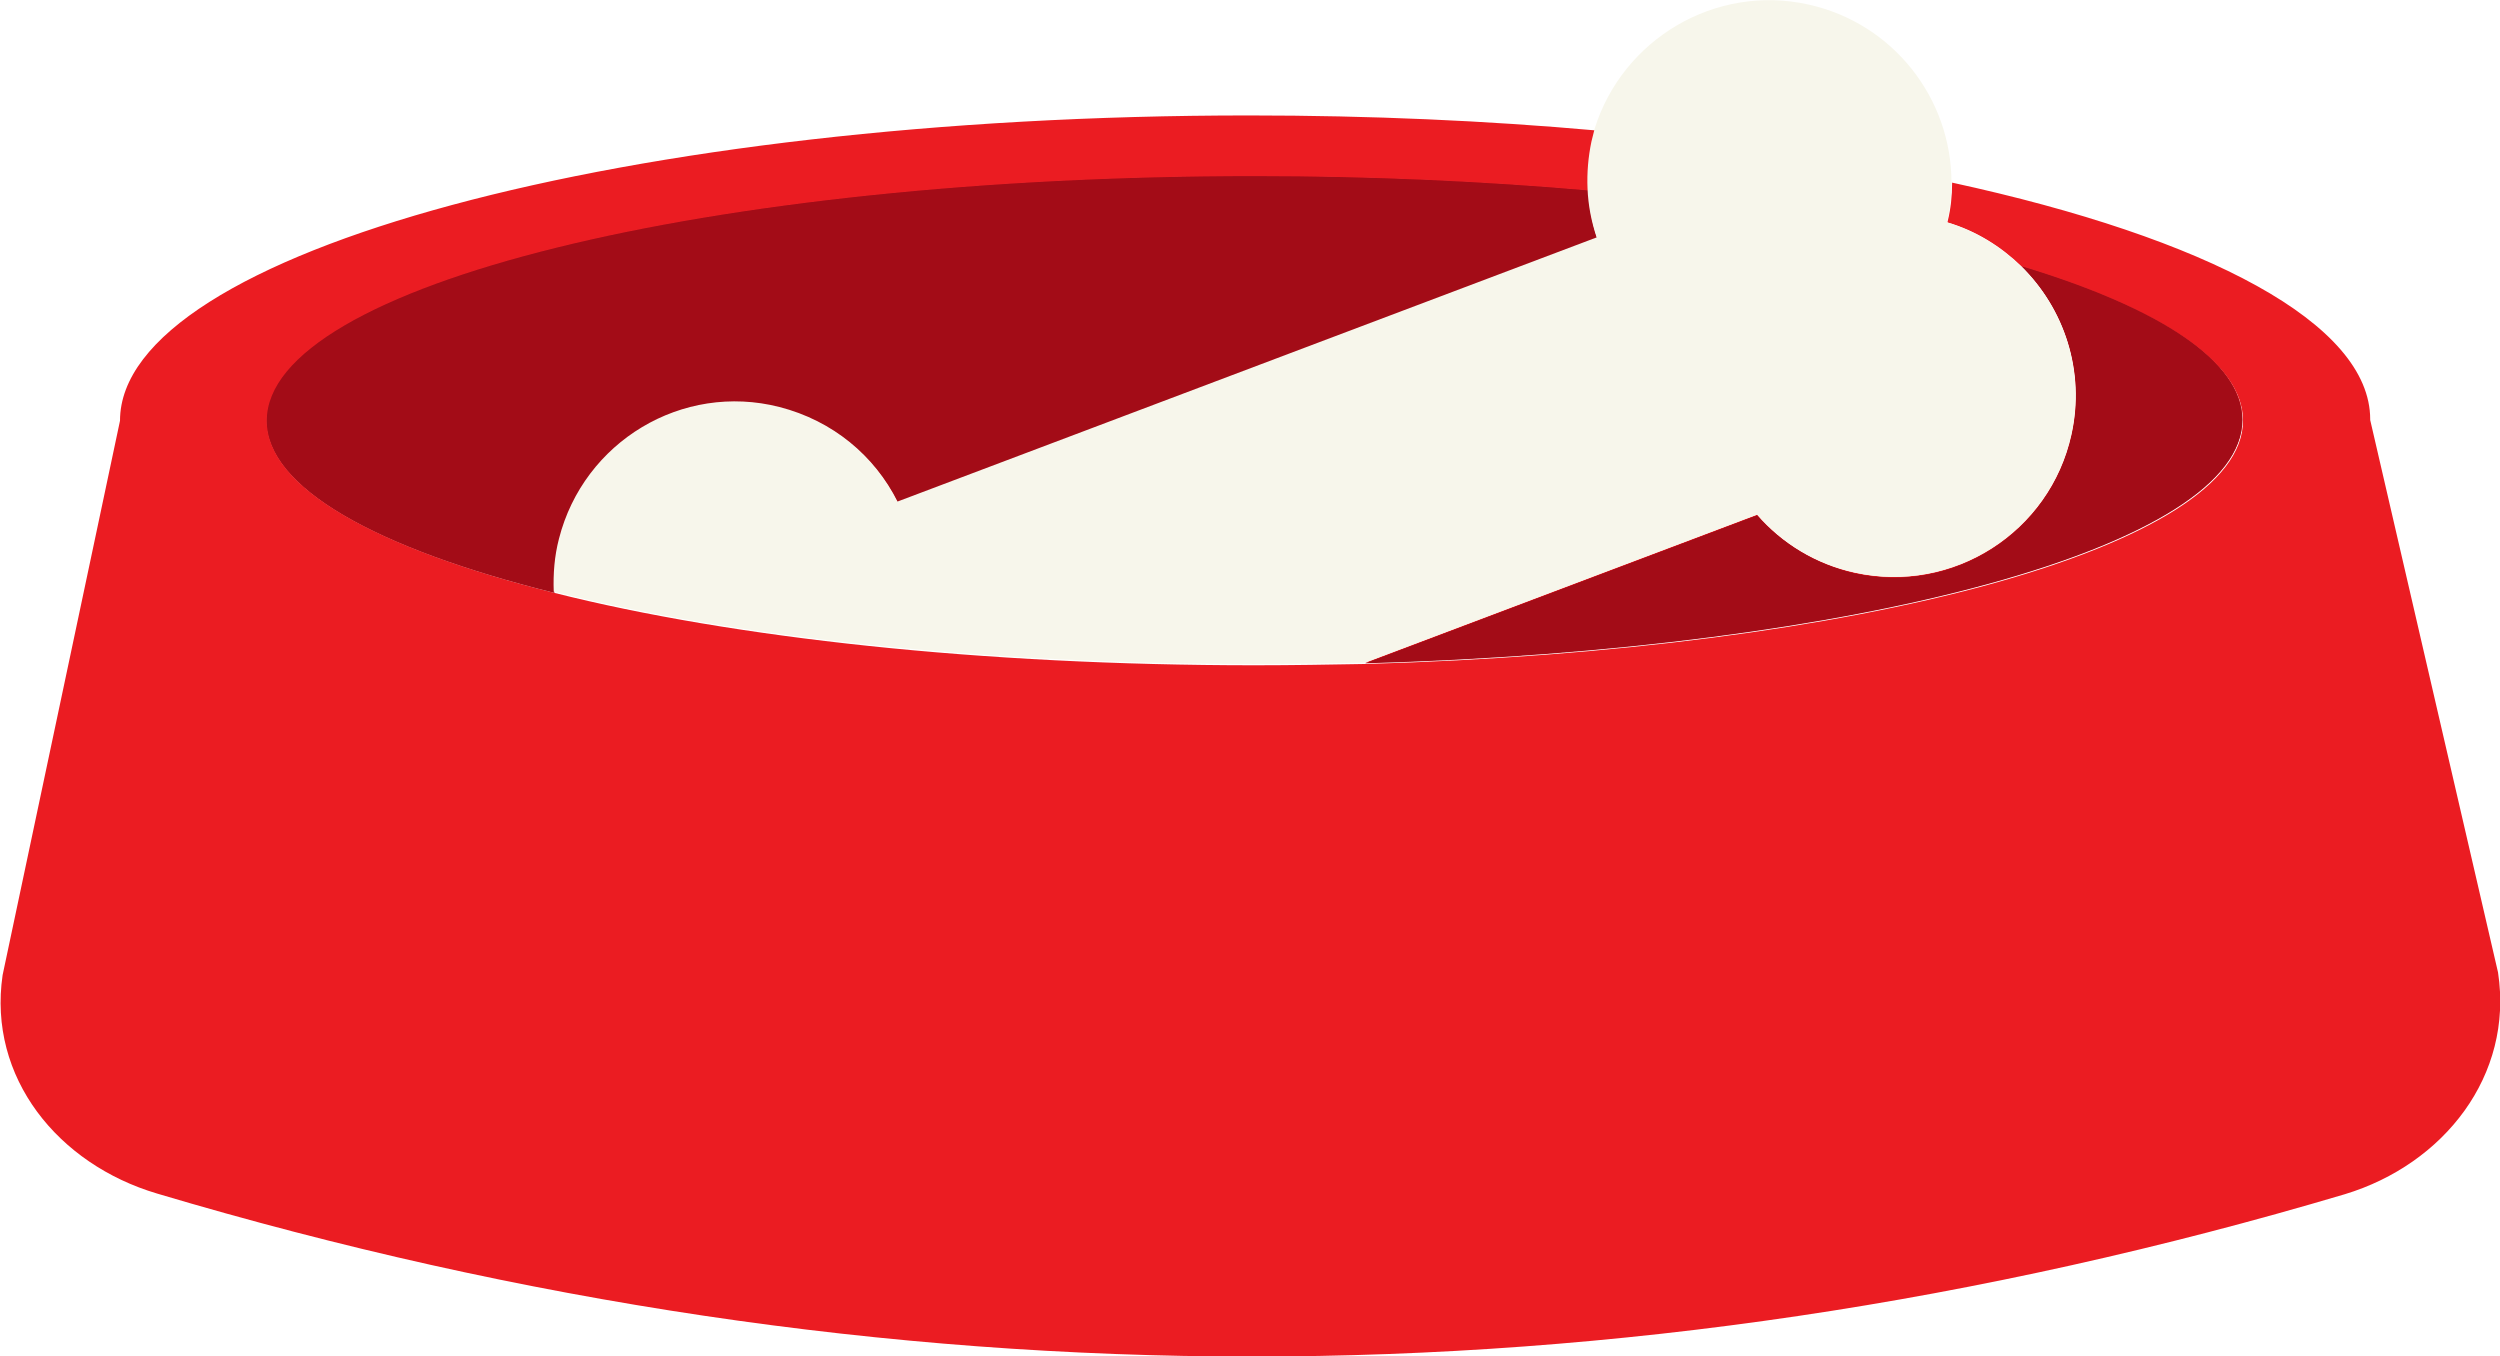
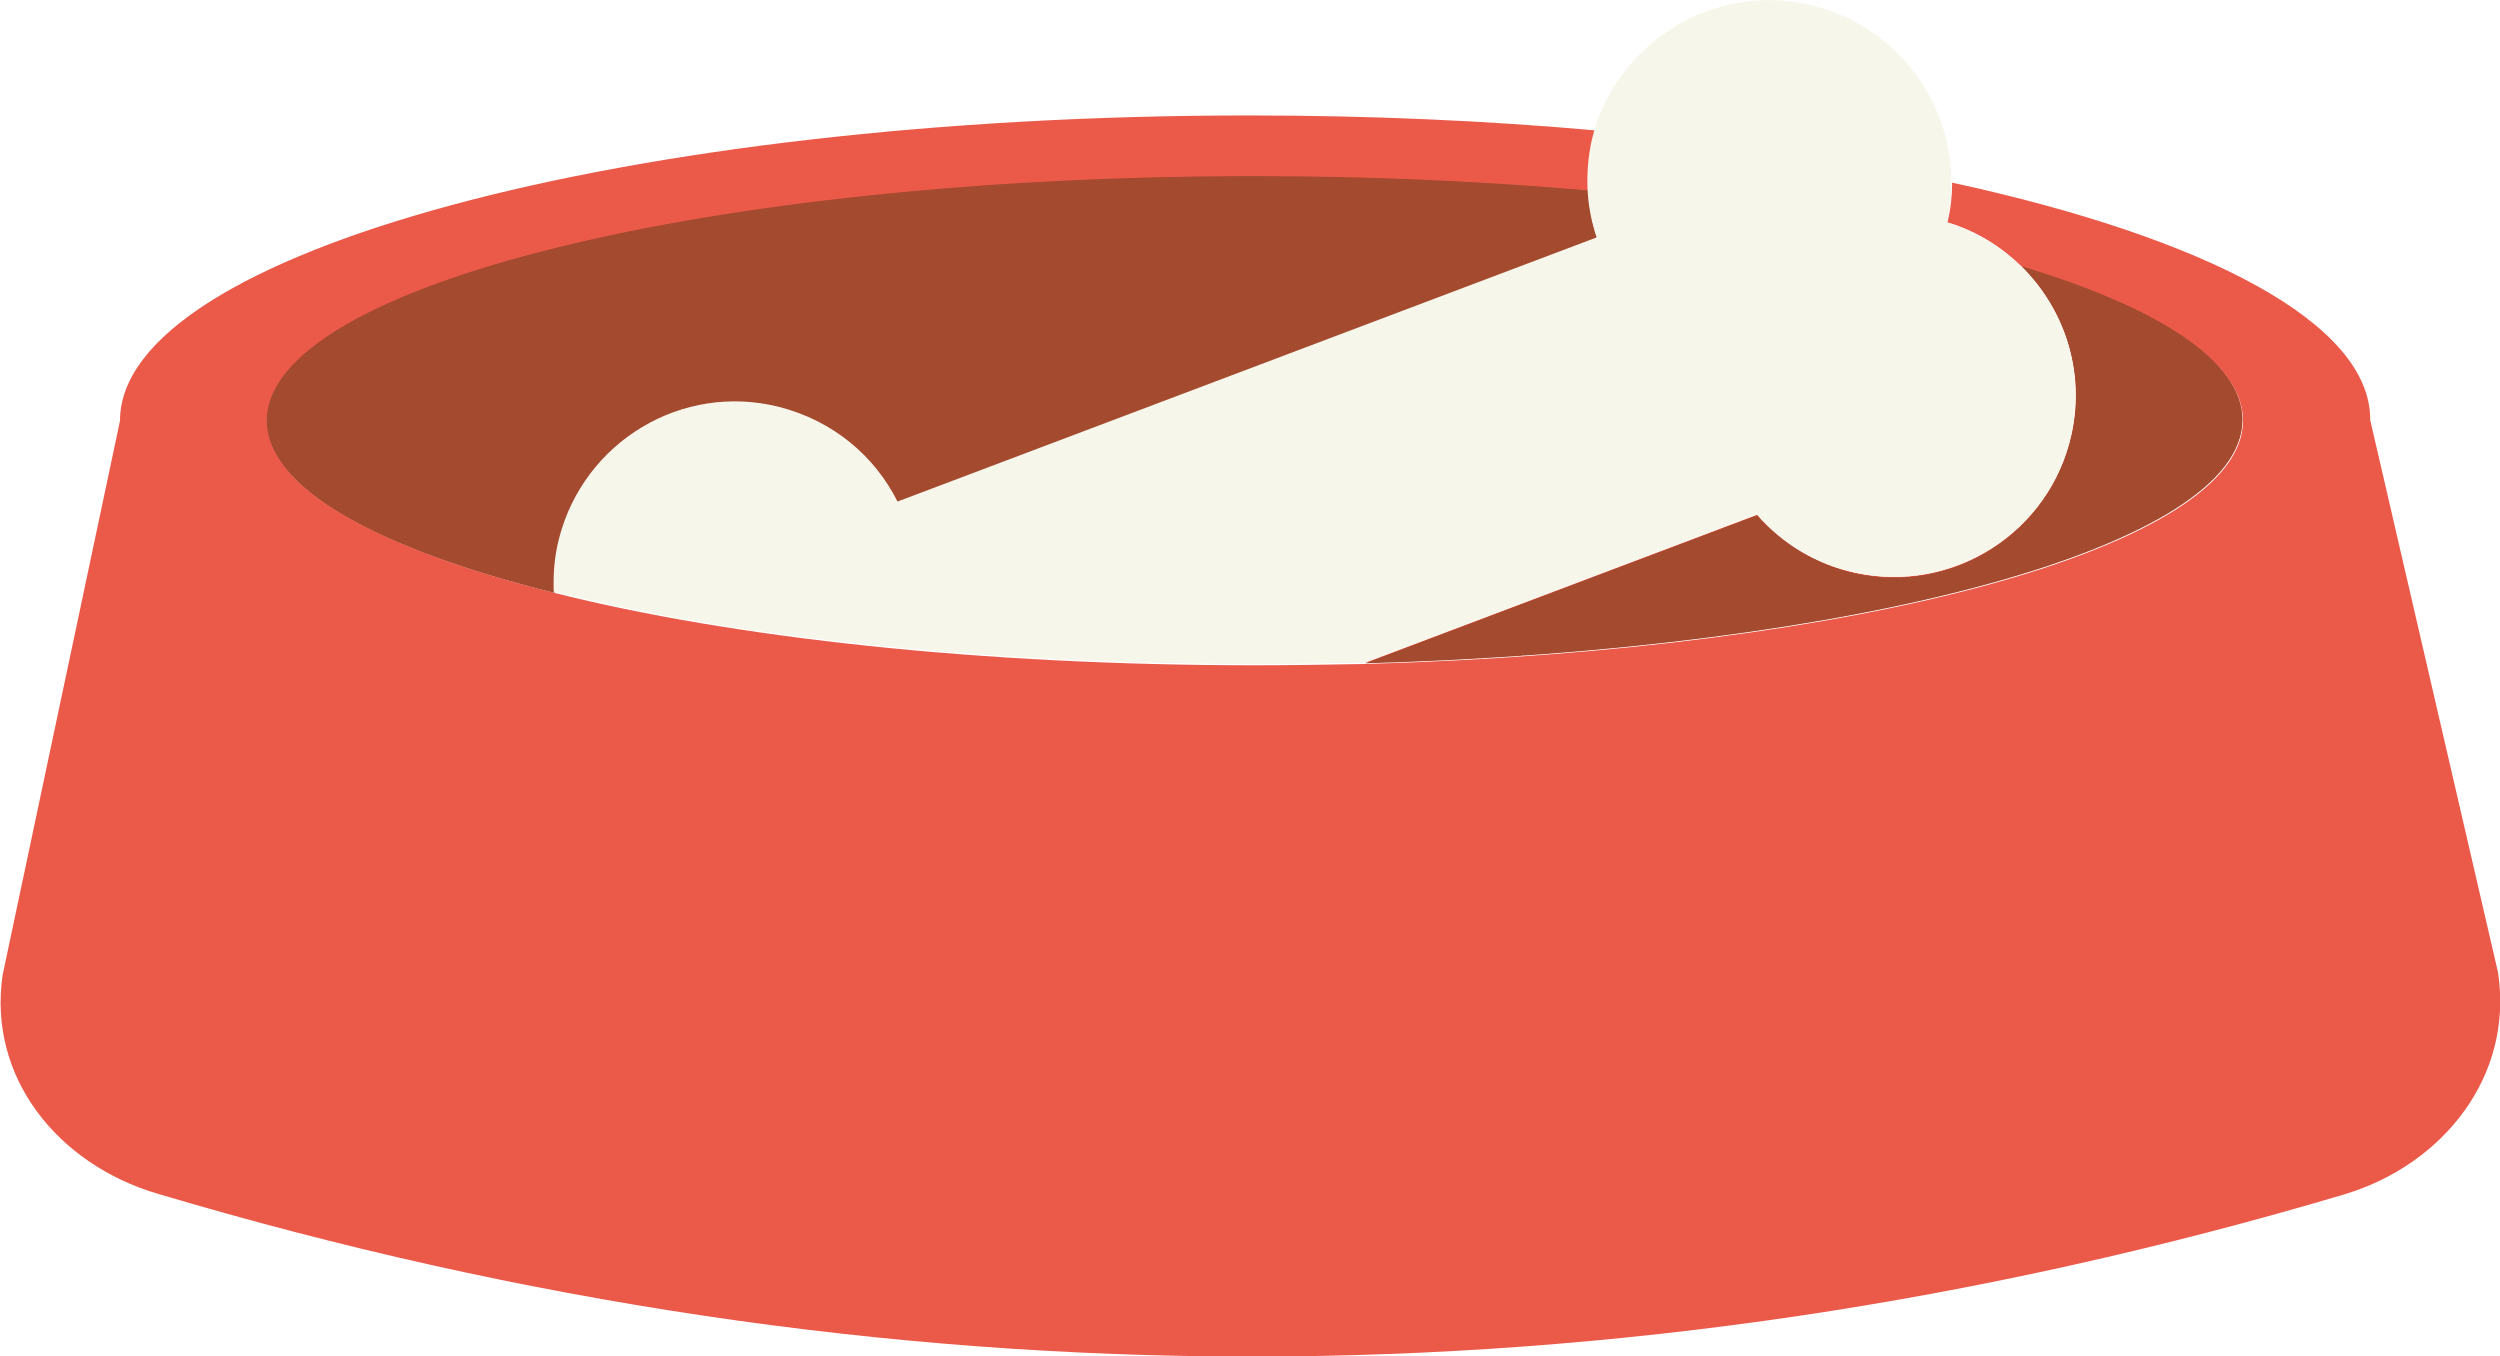
<svg xmlns="http://www.w3.org/2000/svg" version="1.1" id="Layer_1" x="0px" y="0px" viewBox="0 0 383.3 207.9" style="enable-background:new 0 0 383.3 207.9;" xml:space="preserve">
  <style type="text/css">
- 	.st0{fill:#EB1C22;}
- 	.st1{fill:#A30C17;}
+ 	.st0{fill:#EB5949;}
+ 	.st1{fill:#A34A2F;}
	.st2{fill:#F7F6EB;}
</style>
  <path class="st0" d="M309.9,40.7c6.6,6.5,9.9,16.2,7.7,25.9c-3.3,15-18.2,24.5-33.2,21.2c-6-1.3-11.2-4.5-15-8.9l-60.1,22.7  c75.7-2.1,134.5-18,134.5-37.3C343.8,55.4,331.1,47.2,309.9,40.7z M243.5,29.1c-16-1.4-33.2-2.2-51.2-2.2  c-83.7,0-151.5,16.8-151.5,37.5c0,10.3,16.8,19.7,44.1,26.4c-0.1-2.7,0.1-5.4,0.8-8.1c3.8-14.9,18.9-24,33.8-20.2  c8.2,2.1,14.6,7.5,18.1,14.5l107.2-40.5C244.1,34.2,243.6,31.7,243.5,29.1z" />
-   <path class="st0" d="M383,149.1l-19.6-84.7h0c0,0,0-0.1,0-0.1c0-14.7-25-27.8-64.1-36.3c0,2-0.2,4-0.7,6c0,0,0,0.1,0,0.1  c4.4,1.3,8.2,3.7,11.3,6.7c21.2,6.5,34,14.7,34,23.7c0,19.3-58.8,35.2-134.5,37.3c-5.6,0.1-11.2,0.2-17,0.2c-42,0-80-4.2-107.4-11.1  c-27.2-6.8-44.1-16.1-44.1-26.4c0-20.7,67.8-37.5,151.5-37.5c18,0,35.2,0.8,51.2,2.2c-0.1-2.4,0.1-4.8,0.6-7.2  c0.2-0.7,0.3-1.3,0.5-2c-16.8-1.5-34.6-2.3-53.2-2.3c-95,0-173.1,21-173.1,46.8l-18,85c-2.3,15.7,8.5,29,23.7,33.5  c111.8,33.3,223.6,33.3,335.4,0.1C374.7,178.5,385.4,164.9,383,149.1z M19,64.4c0.2,0,0.5,0,0.5,0H19z" />
+   <path class="st0" d="M383,149.1l-19.6-84.7l0,0v-0.1c0-14.7-25-27.8-64.1-36.3c0,2-0.2,4-0.7,6v0.1c4.4,1.3,8.2,3.7,11.3,6.7  c21.2,6.5,34,14.7,34,23.7c0,19.3-58.8,35.2-134.5,37.3c-5.6,0.1-11.2,0.2-17,0.2c-42,0-80-4.2-107.4-11.1  c-27.2-6.8-44.1-16.1-44.1-26.4c0-20.7,67.8-37.5,151.5-37.5c18,0,35.2,0.8,51.2,2.2c-0.1-2.4,0.1-4.8,0.6-7.2  c0.2-0.7,0.3-1.3,0.5-2c-16.8-1.5-34.6-2.3-53.2-2.3c-95,0-173.1,21-173.1,46.8l-18,85c-2.3,15.7,8.5,29,23.7,33.5  c111.8,33.3,223.6,33.3,335.4,0.1C374.7,178.5,385.4,164.9,383,149.1z M19,64.4c0.2,0,0.5,0,0.5,0H19z" />
  <path class="st1" d="M244.9,36.6L137.7,77.1c-3.5-7-9.9-12.5-18.1-14.5c-14.9-3.8-30.1,5.3-33.8,20.2c-0.7,2.7-0.9,5.4-0.8,8.1  c-27.2-6.8-44.1-16.1-44.1-26.4c0-20.7,67.8-37.5,151.5-37.5c18,0,35.2,0.8,51.2,2.2C243.6,31.7,244.1,34.2,244.9,36.6z" />
  <path class="st1" d="M343.8,64.4c0,19.3-58.8,35.2-134.5,37.3L269.4,79c3.8,4.3,8.9,7.5,15,8.9c15,3.3,29.9-6.2,33.2-21.2  c2.2-9.7-1.1-19.4-7.7-25.9C331.1,47.2,343.8,55.4,343.8,64.4z" />
  <path class="st2" d="M244.6,42.9" />
-   <path class="st2" d="M317.6,66.6c-3.3,15-18.2,24.5-33.2,21.2c-6-1.3-11.2-4.5-15-8.9l-60.1,22.7c-5.6,0.1-11.2,0.2-17,0.2  c-42,0-80-4.2-107.4-11.1c-0.1-2.7,0.1-5.4,0.8-8.1c3.8-14.9,18.9-24,33.8-20.2c8.2,2.1,14.6,7.5,18.1,14.5l107.2-40.5  c-0.8-2.4-1.3-4.9-1.4-7.5c-0.1-2.4,0.1-4.8,0.6-7.2c0.2-0.7,0.3-1.3,0.5-2C248.8,6,263-2.5,277.3,0.7c13,2.9,21.9,14.4,21.9,27.3  c0,2-0.2,4-0.7,6c0,0,0,0.1,0,0.1c4.4,1.3,8.2,3.7,11.3,6.7C316.5,47.2,319.7,56.9,317.6,66.6z" />
+   <path class="st2" d="M317.6,66.6c-3.3,15-18.2,24.5-33.2,21.2c-6-1.3-11.2-4.5-15-8.9l-60.1,22.7c-5.6,0.1-11.2,0.2-17,0.2  c-42,0-80-4.2-107.4-11.1c-0.1-2.7,0.1-5.4,0.8-8.1c3.8-14.9,18.9-24,33.8-20.2c8.2,2.1,14.6,7.5,18.1,14.5l107.2-40.5  c-0.8-2.4-1.3-4.9-1.4-7.5c-0.1-2.4,0.1-4.8,0.6-7.2c0.2-0.7,0.3-1.3,0.5-2C248.8,6,263-2.5,277.3,0.7c13,2.9,21.9,14.4,21.9,27.3  c0,2-0.2,4-0.7,6v0.1c4.4,1.3,8.2,3.7,11.3,6.7C316.5,47.2,319.7,56.9,317.6,66.6z" />
</svg>
